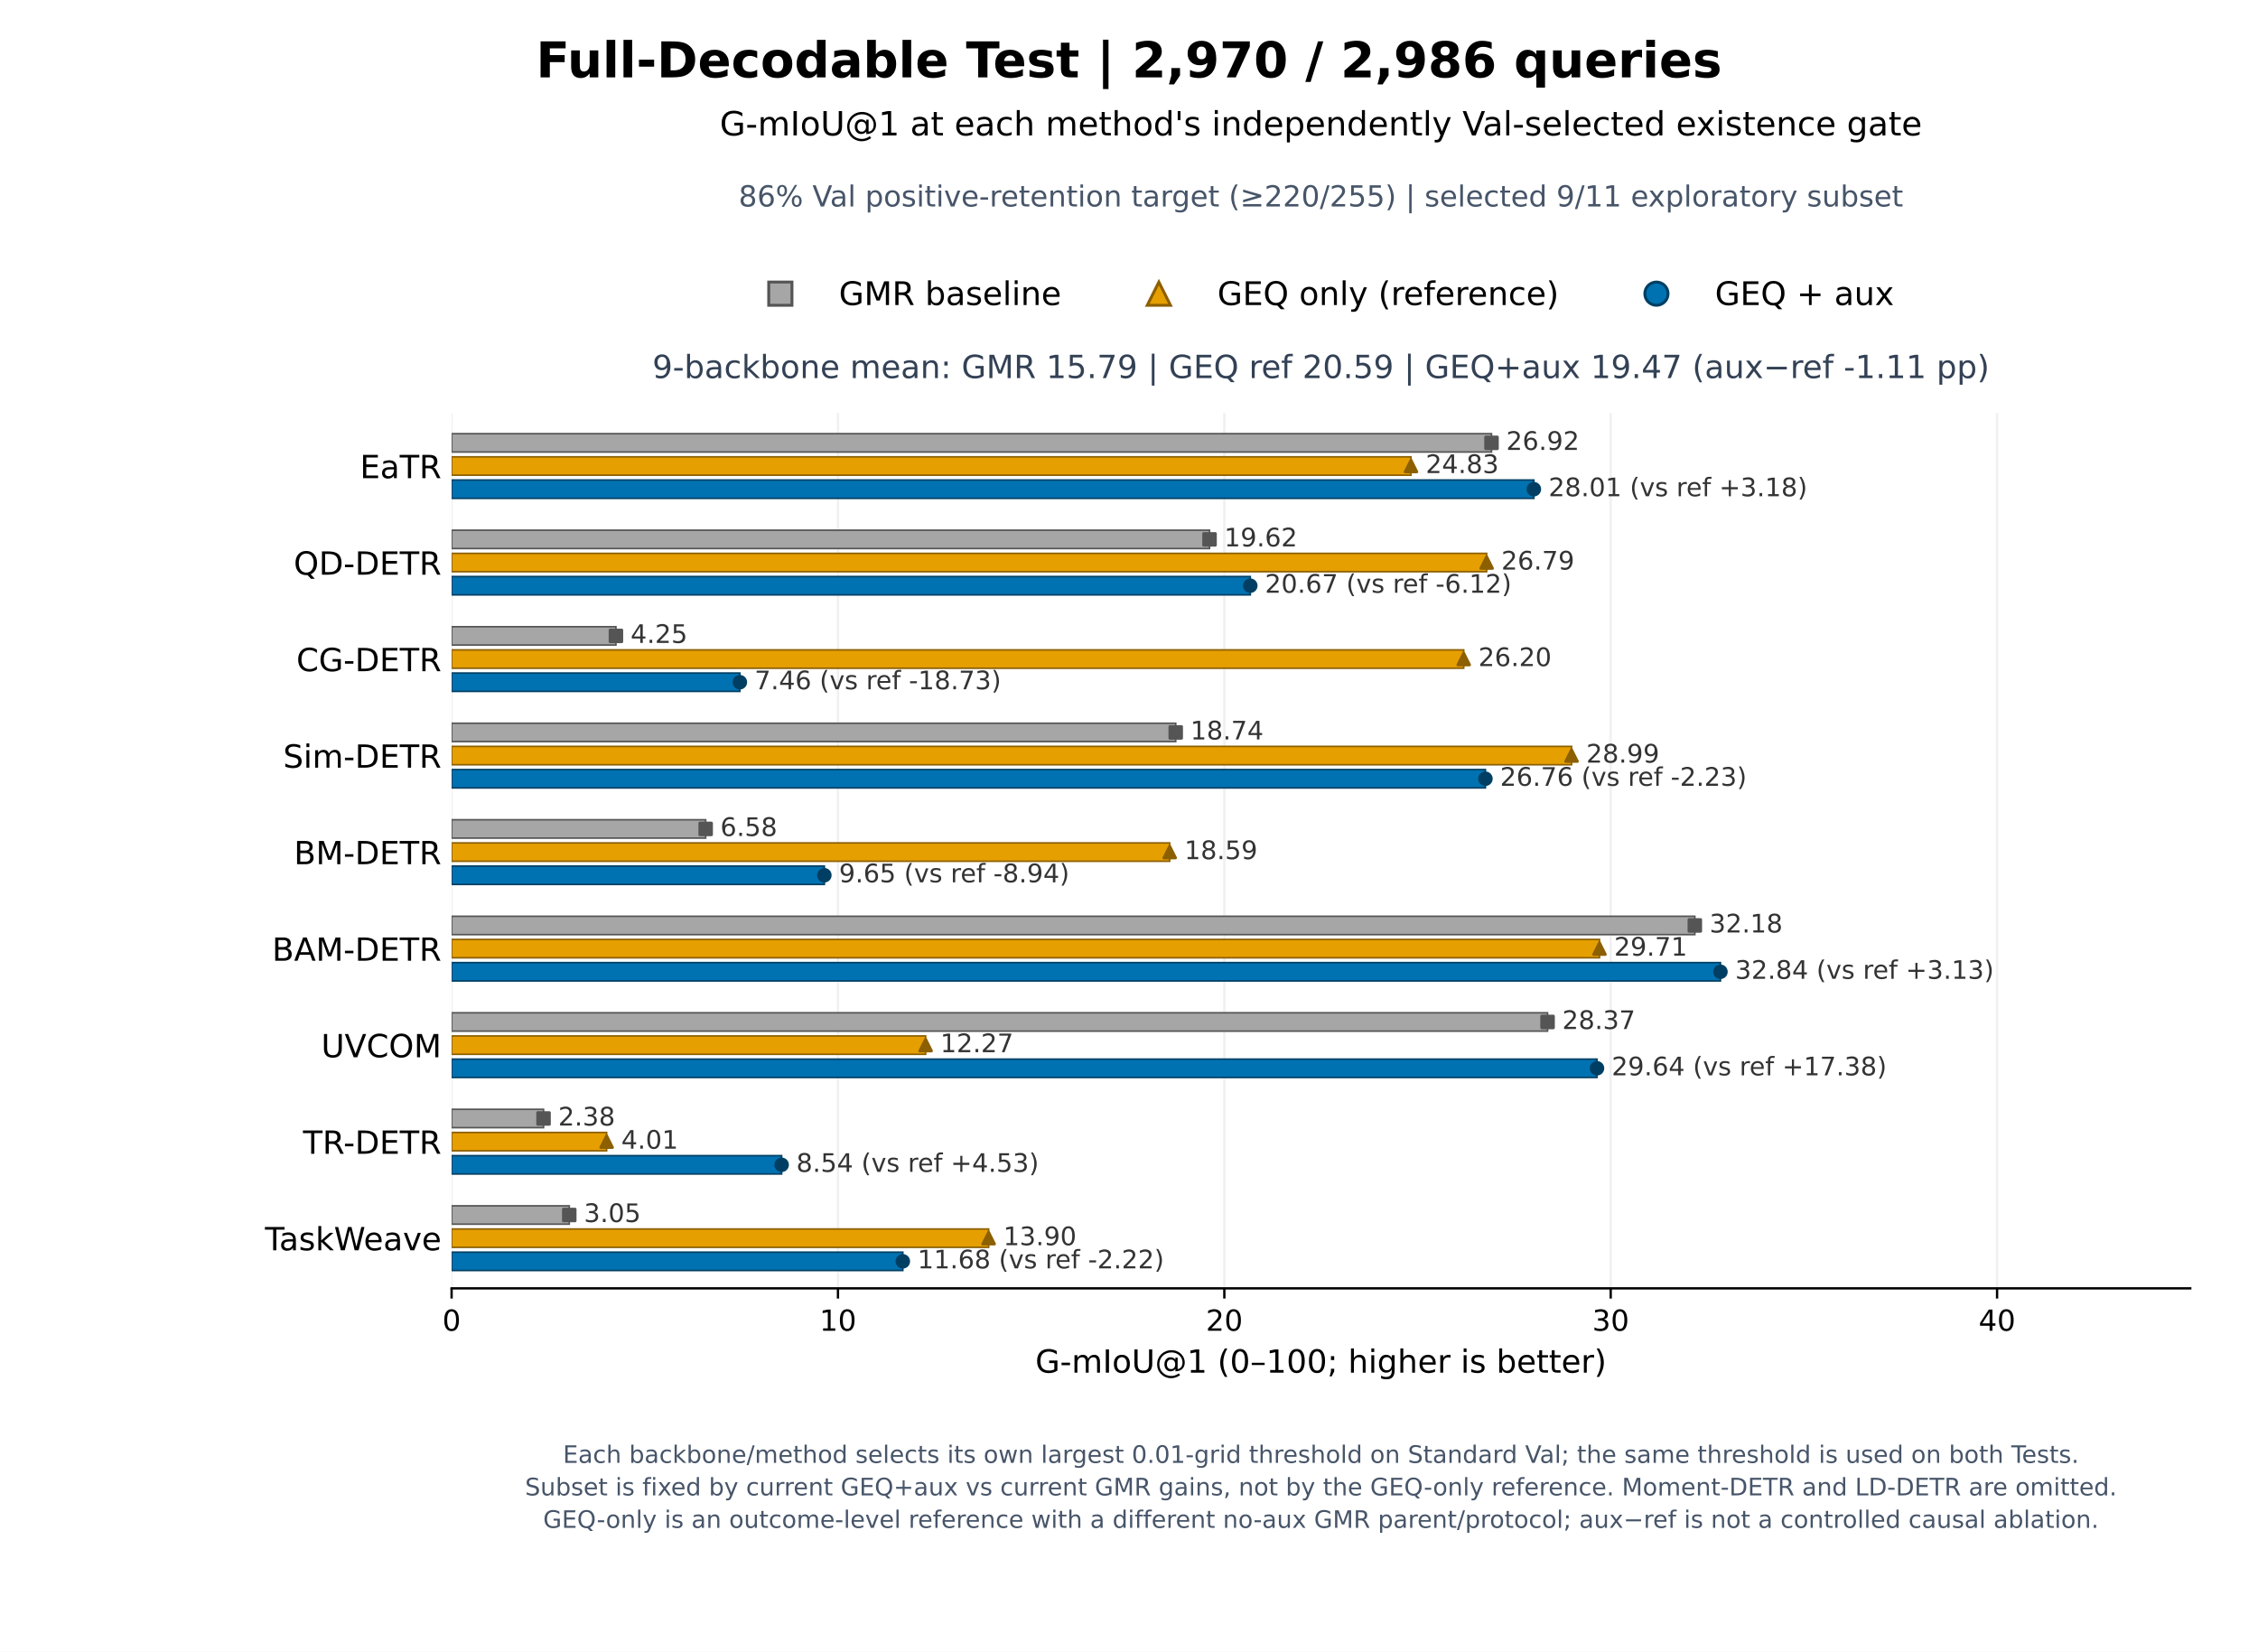
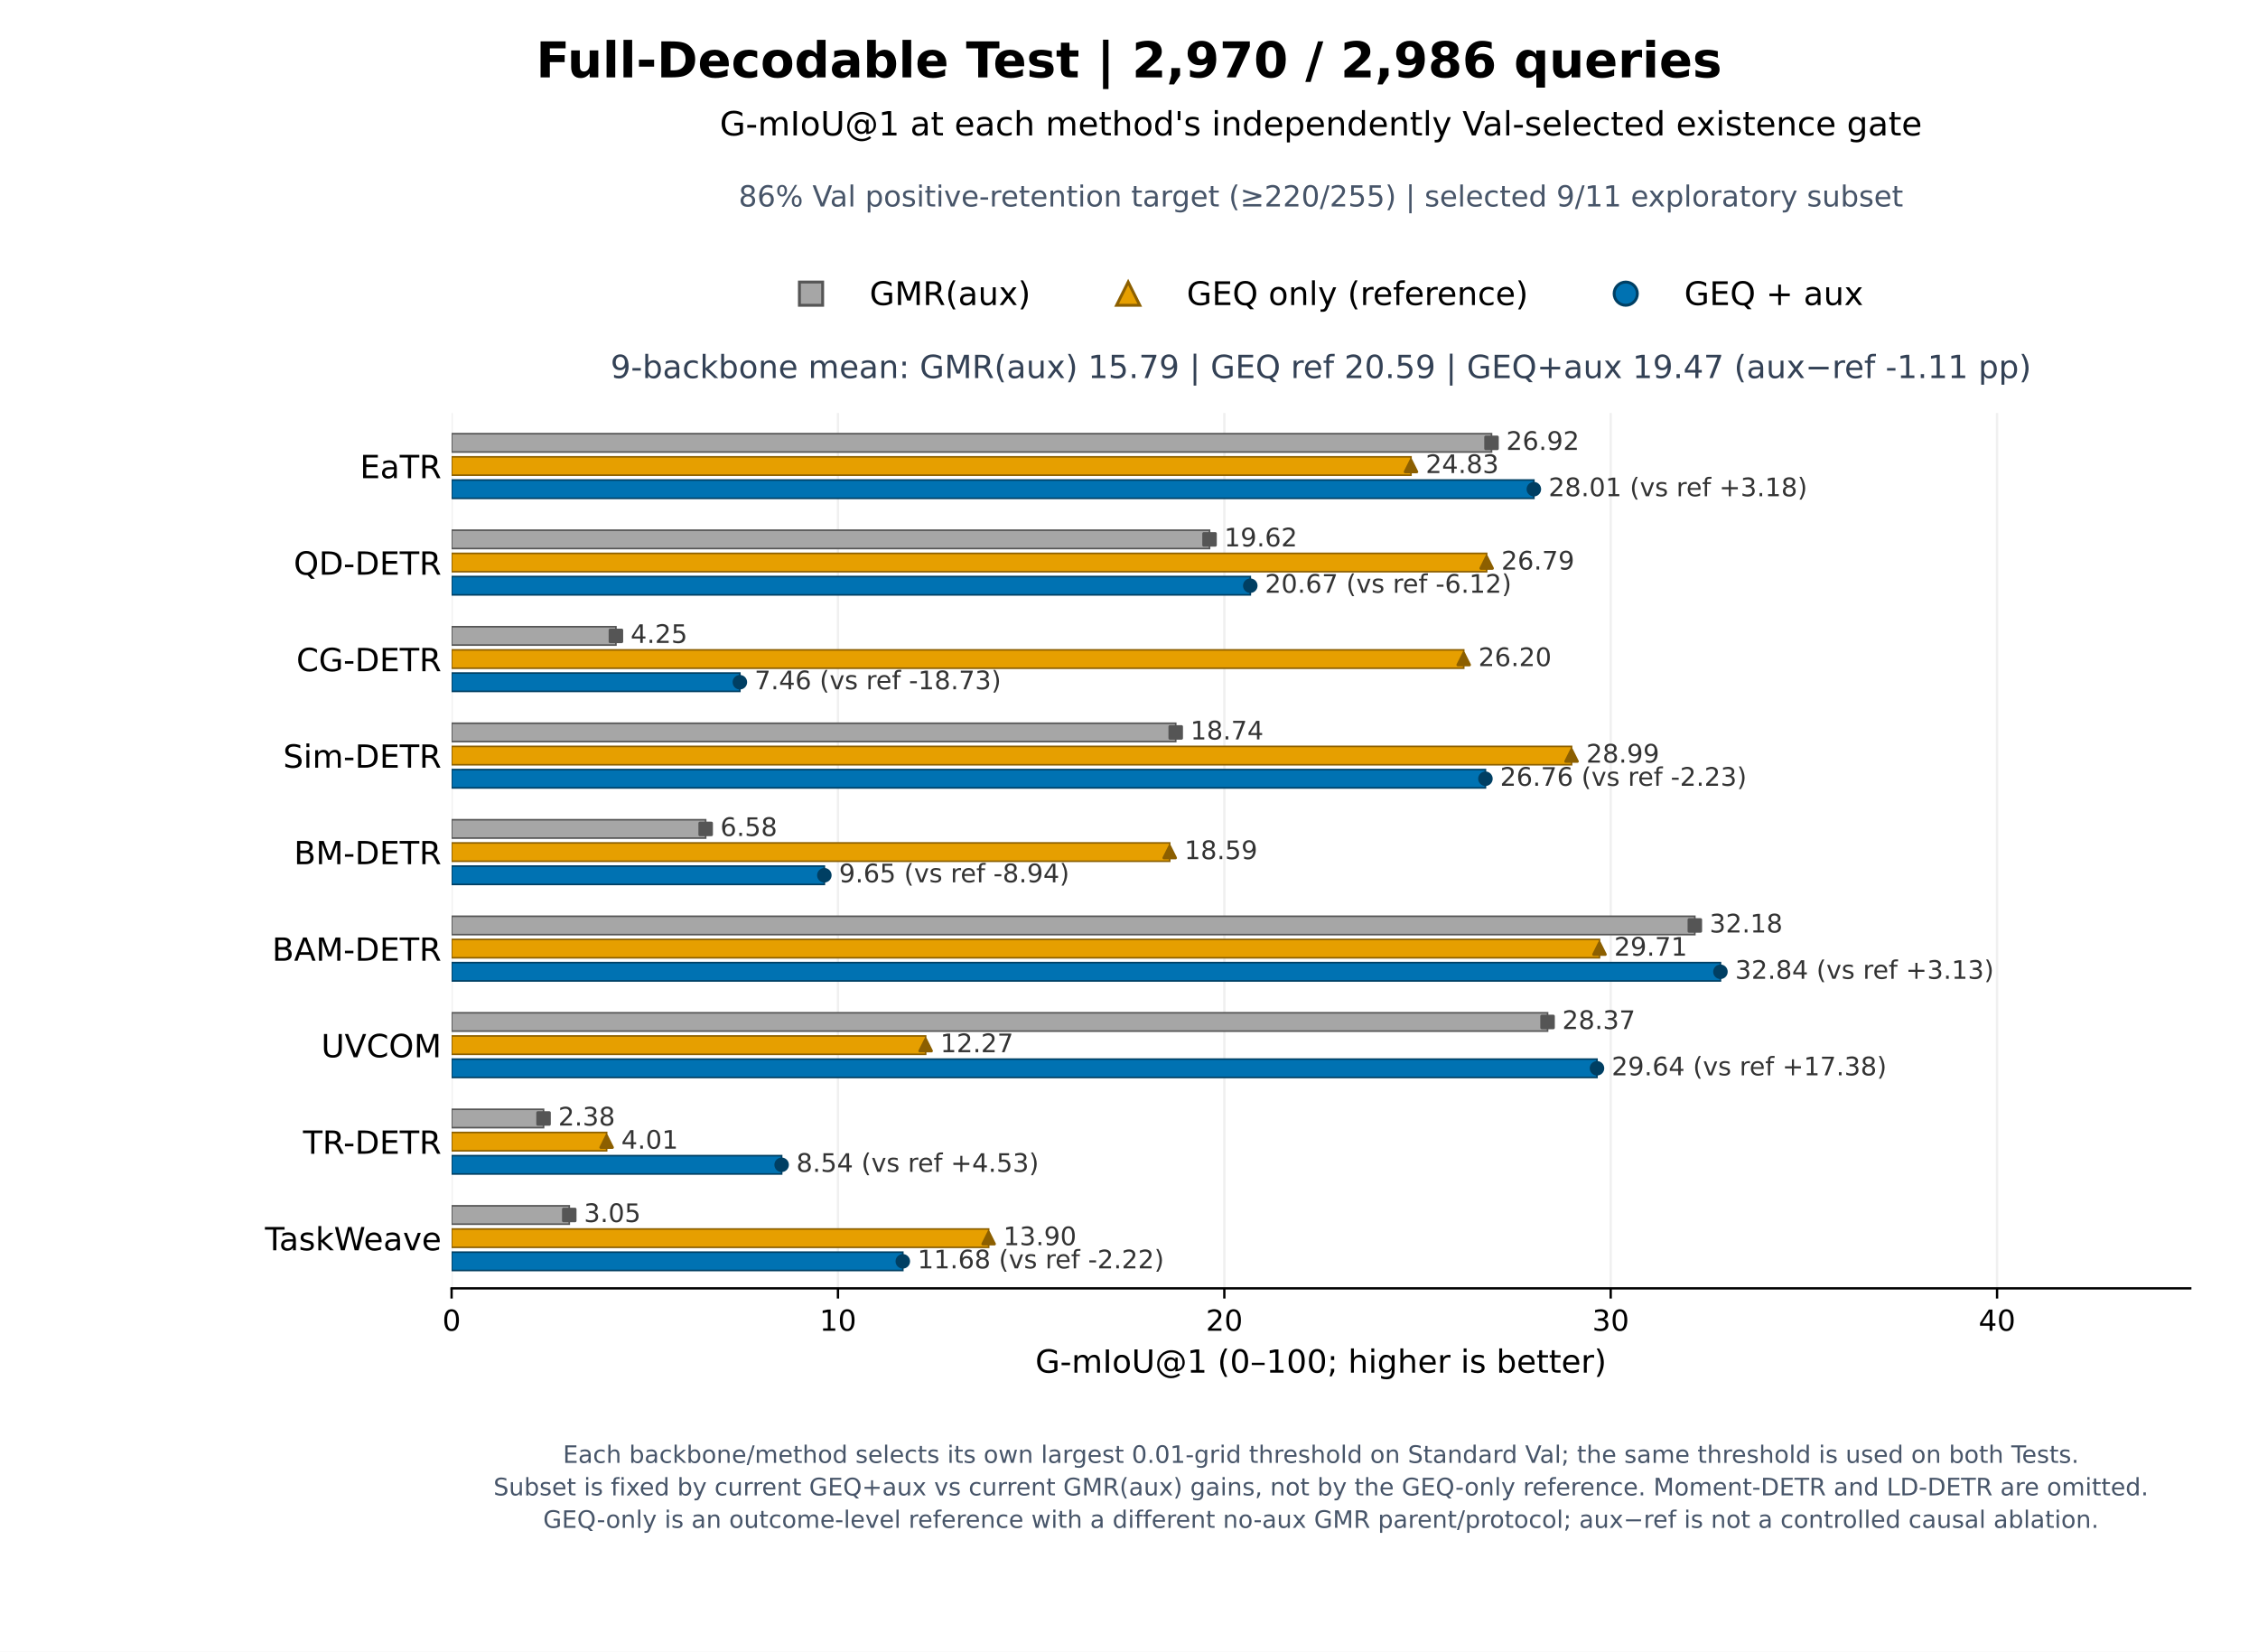
<svg xmlns="http://www.w3.org/2000/svg" xmlns:xlink="http://www.w3.org/1999/xlink" width="777.6pt" height="568.8pt" viewBox="0 0 777.6 568.8" version="1.1">
  <defs>
    <style type="text/css">*{stroke-linejoin: round; stroke-linecap: butt}</style>
  </defs>
  <g id="figure_1">
    <g id="patch_1">
      <path d="M 0 568.8  L 777.6 568.8  L 777.6 0  L 0 0  z " style="fill: #ffffff" />
    </g>
    <g id="axes_1">
      <g id="patch_2">
        <path d="M 155.52 443.664  L 754.272 443.664  L 754.272 142.2  L 155.52 142.2  z " style="fill: #ffffff" />
      </g>
      <g id="matplotlib.axis_1">
        <g id="xtick_1">
          <g id="line2d_1">
            <path d="M 155.52 443.664  L 155.52 142.2  " clip-path="url(#pdab7aa6e8a)" style="fill: none; stroke: #b0b0b0; stroke-opacity: 0.18; stroke-width: 0.8; stroke-linecap: square" />
          </g>
          <g id="line2d_2">
            <defs>
              <path id="m6ad3ee4b5f" d="M 0 0  L 0 3.5  " style="stroke: #000000; stroke-width: 0.8" />
            </defs>
            <g>
              <use xlink:href="#m6ad3ee4b5f" x="155.52" y="443.664" style="stroke: #000000; stroke-width: 0.8" />
            </g>
          </g>
          <g id="text_1">
            <text style="font-size: 10px; font-family: 'DejaVu Sans', 'Bitstream Vera Sans', 'Computer Modern Sans Serif', 'Lucida Grande', 'Verdana', 'Geneva', 'Lucid', 'Arial', 'Helvetica', 'Avant Garde', sans-serif; text-anchor: middle" x="155.52" y="458.262" transform="rotate(-0 155.52 458.2624)">0</text>
          </g>
        </g>
        <g id="xtick_2">
          <g id="line2d_3">
            <path d="M 288.576 443.664  L 288.576 142.2  " clip-path="url(#pdab7aa6e8a)" style="fill: none; stroke: #b0b0b0; stroke-opacity: 0.18; stroke-width: 0.8; stroke-linecap: square" />
          </g>
          <g id="line2d_4">
            <g>
              <use xlink:href="#m6ad3ee4b5f" x="288.576" y="443.664" style="stroke: #000000; stroke-width: 0.8" />
            </g>
          </g>
          <g id="text_2">
            <text style="font-size: 10px; font-family: 'DejaVu Sans', 'Bitstream Vera Sans', 'Computer Modern Sans Serif', 'Lucida Grande', 'Verdana', 'Geneva', 'Lucid', 'Arial', 'Helvetica', 'Avant Garde', sans-serif; text-anchor: middle" x="288.576" y="458.262" transform="rotate(-0 288.576 458.2624)">10</text>
          </g>
        </g>
        <g id="xtick_3">
          <g id="line2d_5">
            <path d="M 421.632 443.664  L 421.632 142.2  " clip-path="url(#pdab7aa6e8a)" style="fill: none; stroke: #b0b0b0; stroke-opacity: 0.18; stroke-width: 0.8; stroke-linecap: square" />
          </g>
          <g id="line2d_6">
            <g>
              <use xlink:href="#m6ad3ee4b5f" x="421.632" y="443.664" style="stroke: #000000; stroke-width: 0.8" />
            </g>
          </g>
          <g id="text_3">
            <text style="font-size: 10px; font-family: 'DejaVu Sans', 'Bitstream Vera Sans', 'Computer Modern Sans Serif', 'Lucida Grande', 'Verdana', 'Geneva', 'Lucid', 'Arial', 'Helvetica', 'Avant Garde', sans-serif; text-anchor: middle" x="421.632" y="458.262" transform="rotate(-0 421.632 458.2624)">20</text>
          </g>
        </g>
        <g id="xtick_4">
          <g id="line2d_7">
            <path d="M 554.688 443.664  L 554.688 142.2  " clip-path="url(#pdab7aa6e8a)" style="fill: none; stroke: #b0b0b0; stroke-opacity: 0.18; stroke-width: 0.8; stroke-linecap: square" />
          </g>
          <g id="line2d_8">
            <g>
              <use xlink:href="#m6ad3ee4b5f" x="554.688" y="443.664" style="stroke: #000000; stroke-width: 0.8" />
            </g>
          </g>
          <g id="text_4">
            <text style="font-size: 10px; font-family: 'DejaVu Sans', 'Bitstream Vera Sans', 'Computer Modern Sans Serif', 'Lucida Grande', 'Verdana', 'Geneva', 'Lucid', 'Arial', 'Helvetica', 'Avant Garde', sans-serif; text-anchor: middle" x="554.688" y="458.262" transform="rotate(-0 554.688 458.2624)">30</text>
          </g>
        </g>
        <g id="xtick_5">
          <g id="line2d_9">
            <path d="M 687.744 443.664  L 687.744 142.2  " clip-path="url(#pdab7aa6e8a)" style="fill: none; stroke: #b0b0b0; stroke-opacity: 0.18; stroke-width: 0.8; stroke-linecap: square" />
          </g>
          <g id="line2d_10">
            <g>
              <use xlink:href="#m6ad3ee4b5f" x="687.744" y="443.664" style="stroke: #000000; stroke-width: 0.8" />
            </g>
          </g>
          <g id="text_5">
            <text style="font-size: 10px; font-family: 'DejaVu Sans', 'Bitstream Vera Sans', 'Computer Modern Sans Serif', 'Lucida Grande', 'Verdana', 'Geneva', 'Lucid', 'Arial', 'Helvetica', 'Avant Garde', sans-serif; text-anchor: middle" x="687.744" y="458.262" transform="rotate(-0 687.744 458.2624)">40</text>
          </g>
        </g>
        <g id="text_6">
          <text style="font-size: 11px; font-family: 'DejaVu Sans', 'Bitstream Vera Sans', 'Computer Modern Sans Serif', 'Lucida Grande', 'Verdana', 'Geneva', 'Lucid', 'Arial', 'Helvetica', 'Avant Garde', sans-serif; text-anchor: middle" x="454.896" y="472.7" transform="rotate(-0 454.896 472.7004)">G-mIoU@1 (0–100; higher is better)</text>
        </g>
      </g>
      <g id="matplotlib.axis_2">
        <g id="ytick_1">
          <g id="line2d_11" />
          <g id="text_7">
            <text style="font-size: 11px; font-family: 'DejaVu Sans', 'Bitstream Vera Sans', 'Computer Modern Sans Serif', 'Lucida Grande', 'Verdana', 'Geneva', 'Lucid', 'Arial', 'Helvetica', 'Avant Garde', sans-serif; text-anchor: end" x="152.02" y="164.66" transform="rotate(-0 152.02 164.6598)">EaTR</text>
          </g>
        </g>
        <g id="ytick_2">
          <g id="line2d_12" />
          <g id="text_8">
            <text style="font-size: 11px; font-family: 'DejaVu Sans', 'Bitstream Vera Sans', 'Computer Modern Sans Serif', 'Lucida Grande', 'Verdana', 'Geneva', 'Lucid', 'Arial', 'Helvetica', 'Avant Garde', sans-serif; text-anchor: end" x="152.02" y="197.897" transform="rotate(-0 152.02 197.8972)">QD-DETR</text>
          </g>
        </g>
        <g id="ytick_3">
          <g id="line2d_13" />
          <g id="text_9">
            <text style="font-size: 11px; font-family: 'DejaVu Sans', 'Bitstream Vera Sans', 'Computer Modern Sans Serif', 'Lucida Grande', 'Verdana', 'Geneva', 'Lucid', 'Arial', 'Helvetica', 'Avant Garde', sans-serif; text-anchor: end" x="152.02" y="231.135" transform="rotate(-0 152.02 231.1347)">CG-DETR</text>
          </g>
        </g>
        <g id="ytick_4">
          <g id="line2d_14" />
          <g id="text_10">
            <text style="font-size: 11px; font-family: 'DejaVu Sans', 'Bitstream Vera Sans', 'Computer Modern Sans Serif', 'Lucida Grande', 'Verdana', 'Geneva', 'Lucid', 'Arial', 'Helvetica', 'Avant Garde', sans-serif; text-anchor: end" x="152.02" y="264.372" transform="rotate(-0 152.02 264.3722)">Sim-DETR</text>
          </g>
        </g>
        <g id="ytick_5">
          <g id="line2d_15" />
          <g id="text_11">
            <text style="font-size: 11px; font-family: 'DejaVu Sans', 'Bitstream Vera Sans', 'Computer Modern Sans Serif', 'Lucida Grande', 'Verdana', 'Geneva', 'Lucid', 'Arial', 'Helvetica', 'Avant Garde', sans-serif; text-anchor: end" x="152.02" y="297.61" transform="rotate(-0 152.02 297.6097)">BM-DETR</text>
          </g>
        </g>
        <g id="ytick_6">
          <g id="line2d_16" />
          <g id="text_12">
            <text style="font-size: 11px; font-family: 'DejaVu Sans', 'Bitstream Vera Sans', 'Computer Modern Sans Serif', 'Lucida Grande', 'Verdana', 'Geneva', 'Lucid', 'Arial', 'Helvetica', 'Avant Garde', sans-serif; text-anchor: end" x="152.02" y="330.847" transform="rotate(-0 152.02 330.8472)">BAM-DETR</text>
          </g>
        </g>
        <g id="ytick_7">
          <g id="line2d_17" />
          <g id="text_13">
            <text style="font-size: 11px; font-family: 'DejaVu Sans', 'Bitstream Vera Sans', 'Computer Modern Sans Serif', 'Lucida Grande', 'Verdana', 'Geneva', 'Lucid', 'Arial', 'Helvetica', 'Avant Garde', sans-serif; text-anchor: end" x="152.02" y="364.085" transform="rotate(-0 152.02 364.0847)">UVCOM</text>
          </g>
        </g>
        <g id="ytick_8">
          <g id="line2d_18" />
          <g id="text_14">
            <text style="font-size: 11px; font-family: 'DejaVu Sans', 'Bitstream Vera Sans', 'Computer Modern Sans Serif', 'Lucida Grande', 'Verdana', 'Geneva', 'Lucid', 'Arial', 'Helvetica', 'Avant Garde', sans-serif; text-anchor: end" x="152.02" y="397.322" transform="rotate(-0 152.02 397.3222)">TR-DETR</text>
          </g>
        </g>
        <g id="ytick_9">
          <g id="line2d_19" />
          <g id="text_15">
            <text style="font-size: 11px; font-family: 'DejaVu Sans', 'Bitstream Vera Sans', 'Computer Modern Sans Serif', 'Lucida Grande', 'Verdana', 'Geneva', 'Lucid', 'Arial', 'Helvetica', 'Avant Garde', sans-serif; text-anchor: end" x="152.02" y="430.56" transform="rotate(-0 152.02 430.5596)">TaskWeave</text>
          </g>
        </g>
      </g>
      <g id="patch_3">
        <path d="M 155.52 149.346  L 513.642 149.346  L 513.642 155.661  L 155.52 155.661  z " clip-path="url(#pdab7aa6e8a)" style="fill: #a6a6a6; stroke: #555555; stroke-width: 0.55; stroke-linejoin: miter" />
      </g>
      <g id="patch_4">
        <path d="M 155.52 182.584  L 416.534 182.584  L 416.534 188.899  L 155.52 188.899  z " clip-path="url(#pdab7aa6e8a)" style="fill: #a6a6a6; stroke: #555555; stroke-width: 0.55; stroke-linejoin: miter" />
      </g>
      <g id="patch_5">
        <path d="M 155.52 215.821  L 212.108 215.821  L 212.108 222.136  L 155.52 222.136  z " clip-path="url(#pdab7aa6e8a)" style="fill: #a6a6a6; stroke: #555555; stroke-width: 0.55; stroke-linejoin: miter" />
      </g>
      <g id="patch_6">
        <path d="M 155.52 249.059  L 404.888 249.059  L 404.888 255.374  L 155.52 255.374  z " clip-path="url(#pdab7aa6e8a)" style="fill: #a6a6a6; stroke: #555555; stroke-width: 0.55; stroke-linejoin: miter" />
      </g>
      <g id="patch_7">
        <path d="M 155.52 282.296  L 243.012 282.296  L 243.012 288.611  L 155.52 288.611  z " clip-path="url(#pdab7aa6e8a)" style="fill: #a6a6a6; stroke: #555555; stroke-width: 0.55; stroke-linejoin: miter" />
      </g>
      <g id="patch_8">
        <path d="M 155.52 315.533  L 583.659 315.533  L 583.659 321.849  L 155.52 321.849  z " clip-path="url(#pdab7aa6e8a)" style="fill: #a6a6a6; stroke: #555555; stroke-width: 0.55; stroke-linejoin: miter" />
      </g>
      <g id="patch_9">
        <path d="M 155.52 348.771  L 532.944 348.771  L 532.944 355.086  L 155.52 355.086  z " clip-path="url(#pdab7aa6e8a)" style="fill: #a6a6a6; stroke: #555555; stroke-width: 0.55; stroke-linejoin: miter" />
      </g>
      <g id="patch_10">
        <path d="M 155.52 382.008  L 187.183 382.008  L 187.183 388.324  L 155.52 388.324  z " clip-path="url(#pdab7aa6e8a)" style="fill: #a6a6a6; stroke: #555555; stroke-width: 0.55; stroke-linejoin: miter" />
      </g>
      <g id="patch_11">
        <path d="M 155.52 415.246  L 196.038 415.246  L 196.038 421.561  L 155.52 421.561  z " clip-path="url(#pdab7aa6e8a)" style="fill: #a6a6a6; stroke: #555555; stroke-width: 0.55; stroke-linejoin: miter" />
      </g>
      <g id="patch_12">
        <path d="M 155.52 157.323  L 485.909 157.323  L 485.909 163.638  L 155.52 163.638  z " clip-path="url(#pdab7aa6e8a)" style="fill: #e69f00; stroke: #8c5f00; stroke-width: 0.55; stroke-linejoin: miter" />
      </g>
      <g id="patch_13">
        <path d="M 155.52 190.561  L 511.961 190.561  L 511.961 196.876  L 155.52 196.876  z " clip-path="url(#pdab7aa6e8a)" style="fill: #e69f00; stroke: #8c5f00; stroke-width: 0.55; stroke-linejoin: miter" />
      </g>
      <g id="patch_14">
        <path d="M 155.52 223.798  L 504.066 223.798  L 504.066 230.113  L 155.52 230.113  z " clip-path="url(#pdab7aa6e8a)" style="fill: #e69f00; stroke: #8c5f00; stroke-width: 0.55; stroke-linejoin: miter" />
      </g>
      <g id="patch_15">
        <path d="M 155.52 257.036  L 541.204 257.036  L 541.204 263.351  L 155.52 263.351  z " clip-path="url(#pdab7aa6e8a)" style="fill: #e69f00; stroke: #8c5f00; stroke-width: 0.55; stroke-linejoin: miter" />
      </g>
      <g id="patch_16">
        <path d="M 155.52 290.273  L 402.817 290.273  L 402.817 296.588  L 155.52 296.588  z " clip-path="url(#pdab7aa6e8a)" style="fill: #e69f00; stroke: #8c5f00; stroke-width: 0.55; stroke-linejoin: miter" />
      </g>
      <g id="patch_17">
        <path d="M 155.52 323.51  L 550.823 323.51  L 550.823 329.826  L 155.52 329.826  z " clip-path="url(#pdab7aa6e8a)" style="fill: #e69f00; stroke: #8c5f00; stroke-width: 0.55; stroke-linejoin: miter" />
      </g>
      <g id="patch_18">
        <path d="M 155.52 356.748  L 318.767 356.748  L 318.767 363.063  L 155.52 363.063  z " clip-path="url(#pdab7aa6e8a)" style="fill: #e69f00; stroke: #8c5f00; stroke-width: 0.55; stroke-linejoin: miter" />
      </g>
      <g id="patch_19">
        <path d="M 155.52 389.985  L 208.906 389.985  L 208.906 396.301  L 155.52 396.301  z " clip-path="url(#pdab7aa6e8a)" style="fill: #e69f00; stroke: #8c5f00; stroke-width: 0.55; stroke-linejoin: miter" />
      </g>
      <g id="patch_20">
        <path d="M 155.52 423.223  L 340.463 423.223  L 340.463 429.538  L 155.52 429.538  z " clip-path="url(#pdab7aa6e8a)" style="fill: #e69f00; stroke: #8c5f00; stroke-width: 0.55; stroke-linejoin: miter" />
      </g>
      <g id="patch_21">
        <path d="M 155.52 165.3  L 528.225 165.3  L 528.225 171.615  L 155.52 171.615  z " clip-path="url(#pdab7aa6e8a)" style="fill: #0072b2; stroke: #003f63; stroke-width: 0.55; stroke-linejoin: miter" />
      </g>
      <g id="patch_22">
        <path d="M 155.52 198.538  L 430.567 198.538  L 430.567 204.853  L 155.52 204.853  z " clip-path="url(#pdab7aa6e8a)" style="fill: #0072b2; stroke: #003f63; stroke-width: 0.55; stroke-linejoin: miter" />
      </g>
      <g id="patch_23">
        <path d="M 155.52 231.775  L 254.792 231.775  L 254.792 238.09  L 155.52 238.09  z " clip-path="url(#pdab7aa6e8a)" style="fill: #0072b2; stroke: #003f63; stroke-width: 0.55; stroke-linejoin: miter" />
      </g>
      <g id="patch_24">
        <path d="M 155.52 265.013  L 511.546 265.013  L 511.546 271.328  L 155.52 271.328  z " clip-path="url(#pdab7aa6e8a)" style="fill: #0072b2; stroke: #003f63; stroke-width: 0.55; stroke-linejoin: miter" />
      </g>
      <g id="patch_25">
        <path d="M 155.52 298.25  L 283.886 298.25  L 283.886 304.565  L 155.52 304.565  z " clip-path="url(#pdab7aa6e8a)" style="fill: #0072b2; stroke: #003f63; stroke-width: 0.55; stroke-linejoin: miter" />
      </g>
      <g id="patch_26">
        <path d="M 155.52 331.487  L 592.48 331.487  L 592.48 337.803  L 155.52 337.803  z " clip-path="url(#pdab7aa6e8a)" style="fill: #0072b2; stroke: #003f63; stroke-width: 0.55; stroke-linejoin: miter" />
      </g>
      <g id="patch_27">
        <path d="M 155.52 364.725  L 549.962 364.725  L 549.962 371.04  L 155.52 371.04  z " clip-path="url(#pdab7aa6e8a)" style="fill: #0072b2; stroke: #003f63; stroke-width: 0.55; stroke-linejoin: miter" />
      </g>
      <g id="patch_28">
        <path d="M 155.52 397.962  L 269.174 397.962  L 269.174 404.278  L 155.52 404.278  z " clip-path="url(#pdab7aa6e8a)" style="fill: #0072b2; stroke: #003f63; stroke-width: 0.55; stroke-linejoin: miter" />
      </g>
      <g id="patch_29">
        <path d="M 155.52 431.2  L 310.908 431.2  L 310.908 437.515  L 155.52 437.515  z " clip-path="url(#pdab7aa6e8a)" style="fill: #0072b2; stroke: #003f63; stroke-width: 0.55; stroke-linejoin: miter" />
      </g>
      <g id="patch_30">
        <path d="M 155.52 443.664  L 754.272 443.664  " style="fill: none; stroke: #000000; stroke-width: 0.8; stroke-linejoin: miter; stroke-linecap: square" />
      </g>
      <g id="PathCollection_1">
        <defs>
          <path id="m3522edc584" d="M -2 2  L 2 2  L 2 -2  L -2 -2  z " style="stroke: #555555" />
        </defs>
        <g clip-path="url(#pdab7aa6e8a)">
          <use xlink:href="#m3522edc584" x="513.642" y="152.504" style="fill: #555555; stroke: #555555" />
          <use xlink:href="#m3522edc584" x="416.534" y="185.741" style="fill: #555555; stroke: #555555" />
          <use xlink:href="#m3522edc584" x="212.108" y="218.979" style="fill: #555555; stroke: #555555" />
          <use xlink:href="#m3522edc584" x="404.888" y="252.216" style="fill: #555555; stroke: #555555" />
          <use xlink:href="#m3522edc584" x="243.012" y="285.454" style="fill: #555555; stroke: #555555" />
          <use xlink:href="#m3522edc584" x="583.659" y="318.691" style="fill: #555555; stroke: #555555" />
          <use xlink:href="#m3522edc584" x="532.944" y="351.929" style="fill: #555555; stroke: #555555" />
          <use xlink:href="#m3522edc584" x="187.183" y="385.166" style="fill: #555555; stroke: #555555" />
          <use xlink:href="#m3522edc584" x="196.038" y="418.404" style="fill: #555555; stroke: #555555" />
        </g>
      </g>
      <g id="text_16">
        <text style="font-size: 8.8px; font-family: 'DejaVu Sans', 'Bitstream Vera Sans', 'Computer Modern Sans Serif', 'Lucida Grande', 'Verdana', 'Geneva', 'Lucid', 'Arial', 'Helvetica', 'Avant Garde', sans-serif; text-anchor: start; fill: #333333" x="518.698" y="154.932" transform="rotate(-0 518.6979 154.9319)">26.92</text>
      </g>
      <g id="text_17">
        <text style="font-size: 8.8px; font-family: 'DejaVu Sans', 'Bitstream Vera Sans', 'Computer Modern Sans Serif', 'Lucida Grande', 'Verdana', 'Geneva', 'Lucid', 'Arial', 'Helvetica', 'Avant Garde', sans-serif; text-anchor: start; fill: #333333" x="421.59" y="188.169" transform="rotate(-0 421.5904 188.1694)">19.62</text>
      </g>
      <g id="text_18">
        <text style="font-size: 8.8px; font-family: 'DejaVu Sans', 'Bitstream Vera Sans', 'Computer Modern Sans Serif', 'Lucida Grande', 'Verdana', 'Geneva', 'Lucid', 'Arial', 'Helvetica', 'Avant Garde', sans-serif; text-anchor: start; fill: #333333" x="217.164" y="221.407" transform="rotate(-0 217.1638 221.4068)">4.25</text>
      </g>
      <g id="text_19">
        <text style="font-size: 8.8px; font-family: 'DejaVu Sans', 'Bitstream Vera Sans', 'Computer Modern Sans Serif', 'Lucida Grande', 'Verdana', 'Geneva', 'Lucid', 'Arial', 'Helvetica', 'Avant Garde', sans-serif; text-anchor: start; fill: #333333" x="409.944" y="254.644" transform="rotate(-0 409.9438 254.6443)">18.74</text>
      </g>
      <g id="text_20">
        <text style="font-size: 8.8px; font-family: 'DejaVu Sans', 'Bitstream Vera Sans', 'Computer Modern Sans Serif', 'Lucida Grande', 'Verdana', 'Geneva', 'Lucid', 'Arial', 'Helvetica', 'Avant Garde', sans-serif; text-anchor: start; fill: #333333" x="248.068" y="287.882" transform="rotate(-0 248.0684 287.8818)">6.58</text>
      </g>
      <g id="text_21">
        <text style="font-size: 8.8px; font-family: 'DejaVu Sans', 'Bitstream Vera Sans', 'Computer Modern Sans Serif', 'Lucida Grande', 'Verdana', 'Geneva', 'Lucid', 'Arial', 'Helvetica', 'Avant Garde', sans-serif; text-anchor: start; fill: #333333" x="588.715" y="321.119" transform="rotate(-0 588.7146 321.1193)">32.18</text>
      </g>
      <g id="text_22">
        <text style="font-size: 8.8px; font-family: 'DejaVu Sans', 'Bitstream Vera Sans', 'Computer Modern Sans Serif', 'Lucida Grande', 'Verdana', 'Geneva', 'Lucid', 'Arial', 'Helvetica', 'Avant Garde', sans-serif; text-anchor: start; fill: #333333" x="538" y="354.357" transform="rotate(-0 538.0005 354.3568)">28.37</text>
      </g>
      <g id="text_23">
        <text style="font-size: 8.8px; font-family: 'DejaVu Sans', 'Bitstream Vera Sans', 'Computer Modern Sans Serif', 'Lucida Grande', 'Verdana', 'Geneva', 'Lucid', 'Arial', 'Helvetica', 'Avant Garde', sans-serif; text-anchor: start; fill: #333333" x="192.239" y="387.594" transform="rotate(-0 192.2395 387.5943)">2.38</text>
      </g>
      <g id="text_24">
        <text style="font-size: 8.8px; font-family: 'DejaVu Sans', 'Bitstream Vera Sans', 'Computer Modern Sans Serif', 'Lucida Grande', 'Verdana', 'Geneva', 'Lucid', 'Arial', 'Helvetica', 'Avant Garde', sans-serif; text-anchor: start; fill: #333333" x="201.095" y="420.832" transform="rotate(-0 201.0945 420.8318)">3.05</text>
      </g>
      <g id="PathCollection_2">
        <defs>
          <path id="m47bdd532d5" d="M 0 -2  L -2 2  L 2 2  z " style="stroke: #8c5f00" />
        </defs>
        <g clip-path="url(#pdab7aa6e8a)">
          <use xlink:href="#m47bdd532d5" x="485.909" y="160.481" style="fill: #8c5f00; stroke: #8c5f00" />
          <use xlink:href="#m47bdd532d5" x="511.961" y="193.718" style="fill: #8c5f00; stroke: #8c5f00" />
          <use xlink:href="#m47bdd532d5" x="504.066" y="226.956" style="fill: #8c5f00; stroke: #8c5f00" />
          <use xlink:href="#m47bdd532d5" x="541.204" y="260.193" style="fill: #8c5f00; stroke: #8c5f00" />
          <use xlink:href="#m47bdd532d5" x="402.817" y="293.431" style="fill: #8c5f00; stroke: #8c5f00" />
          <use xlink:href="#m47bdd532d5" x="550.823" y="326.668" style="fill: #8c5f00; stroke: #8c5f00" />
          <use xlink:href="#m47bdd532d5" x="318.767" y="359.906" style="fill: #8c5f00; stroke: #8c5f00" />
          <use xlink:href="#m47bdd532d5" x="208.906" y="393.143" style="fill: #8c5f00; stroke: #8c5f00" />
          <use xlink:href="#m47bdd532d5" x="340.463" y="426.381" style="fill: #8c5f00; stroke: #8c5f00" />
        </g>
      </g>
      <g id="text_25">
        <text style="font-size: 8.8px; font-family: 'DejaVu Sans', 'Bitstream Vera Sans', 'Computer Modern Sans Serif', 'Lucida Grande', 'Verdana', 'Geneva', 'Lucid', 'Arial', 'Helvetica', 'Avant Garde', sans-serif; text-anchor: start; fill: #333333" x="490.966" y="162.909" transform="rotate(-0 490.9656 162.9089)">24.83</text>
      </g>
      <g id="text_26">
        <text style="font-size: 8.8px; font-family: 'DejaVu Sans', 'Bitstream Vera Sans', 'Computer Modern Sans Serif', 'Lucida Grande', 'Verdana', 'Geneva', 'Lucid', 'Arial', 'Helvetica', 'Avant Garde', sans-serif; text-anchor: start; fill: #333333" x="517.017" y="196.146" transform="rotate(-0 517.0174 196.1464)">26.79</text>
      </g>
      <g id="text_27">
        <text style="font-size: 8.8px; font-family: 'DejaVu Sans', 'Bitstream Vera Sans', 'Computer Modern Sans Serif', 'Lucida Grande', 'Verdana', 'Geneva', 'Lucid', 'Arial', 'Helvetica', 'Avant Garde', sans-serif; text-anchor: start; fill: #333333" x="509.123" y="229.384" transform="rotate(-0 509.1225 229.3838)">26.20</text>
      </g>
      <g id="text_28">
        <text style="font-size: 8.8px; font-family: 'DejaVu Sans', 'Bitstream Vera Sans', 'Computer Modern Sans Serif', 'Lucida Grande', 'Verdana', 'Geneva', 'Lucid', 'Arial', 'Helvetica', 'Avant Garde', sans-serif; text-anchor: start; fill: #333333" x="546.26" y="262.621" transform="rotate(-0 546.2599 262.6213)">28.99</text>
      </g>
      <g id="text_29">
        <text style="font-size: 8.8px; font-family: 'DejaVu Sans', 'Bitstream Vera Sans', 'Computer Modern Sans Serif', 'Lucida Grande', 'Verdana', 'Geneva', 'Lucid', 'Arial', 'Helvetica', 'Avant Garde', sans-serif; text-anchor: start; fill: #333333" x="407.873" y="295.859" transform="rotate(-0 407.8731 295.8588)">18.59</text>
      </g>
      <g id="text_30">
        <text style="font-size: 8.8px; font-family: 'DejaVu Sans', 'Bitstream Vera Sans', 'Computer Modern Sans Serif', 'Lucida Grande', 'Verdana', 'Geneva', 'Lucid', 'Arial', 'Helvetica', 'Avant Garde', sans-serif; text-anchor: start; fill: #333333" x="555.879" y="329.096" transform="rotate(-0 555.8787 329.0963)">29.71</text>
      </g>
      <g id="text_31">
        <text style="font-size: 8.8px; font-family: 'DejaVu Sans', 'Bitstream Vera Sans', 'Computer Modern Sans Serif', 'Lucida Grande', 'Verdana', 'Geneva', 'Lucid', 'Arial', 'Helvetica', 'Avant Garde', sans-serif; text-anchor: start; fill: #333333" x="323.823" y="362.334" transform="rotate(-0 323.8233 362.3338)">12.27</text>
      </g>
      <g id="text_32">
        <text style="font-size: 8.8px; font-family: 'DejaVu Sans', 'Bitstream Vera Sans', 'Computer Modern Sans Serif', 'Lucida Grande', 'Verdana', 'Geneva', 'Lucid', 'Arial', 'Helvetica', 'Avant Garde', sans-serif; text-anchor: start; fill: #333333" x="213.962" y="395.571" transform="rotate(-0 213.9617 395.5713)">4.01</text>
      </g>
      <g id="text_33">
        <text style="font-size: 8.8px; font-family: 'DejaVu Sans', 'Bitstream Vera Sans', 'Computer Modern Sans Serif', 'Lucida Grande', 'Verdana', 'Geneva', 'Lucid', 'Arial', 'Helvetica', 'Avant Garde', sans-serif; text-anchor: start; fill: #333333" x="345.519" y="428.809" transform="rotate(-0 345.5186 428.8088)">13.90</text>
      </g>
      <g id="PathCollection_3">
        <defs>
          <path id="m28e974e76b" d="M 0 2  C 0.53 2 1.039 1.789 1.414 1.414  C 1.789 1.039 2 0.53 2 0  C 2 -0.53 1.789 -1.039 1.414 -1.414  C 1.039 -1.789 0.53 -2 0 -2  C -0.53 -2 -1.039 -1.789 -1.414 -1.414  C -1.789 -1.039 -2 -0.53 -2 0  C -2 0.53 -1.789 1.039 -1.414 1.414  C -1.039 1.789 -0.53 2 0 2  z " style="stroke: #003f63" />
        </defs>
        <g clip-path="url(#pdab7aa6e8a)">
          <use xlink:href="#m28e974e76b" x="528.225" y="168.458" style="fill: #003f63; stroke: #003f63" />
          <use xlink:href="#m28e974e76b" x="430.567" y="201.695" style="fill: #003f63; stroke: #003f63" />
          <use xlink:href="#m28e974e76b" x="254.792" y="234.933" style="fill: #003f63; stroke: #003f63" />
          <use xlink:href="#m28e974e76b" x="511.546" y="268.17" style="fill: #003f63; stroke: #003f63" />
          <use xlink:href="#m28e974e76b" x="283.886" y="301.408" style="fill: #003f63; stroke: #003f63" />
          <use xlink:href="#m28e974e76b" x="592.48" y="334.645" style="fill: #003f63; stroke: #003f63" />
          <use xlink:href="#m28e974e76b" x="549.962" y="367.883" style="fill: #003f63; stroke: #003f63" />
          <use xlink:href="#m28e974e76b" x="269.174" y="401.12" style="fill: #003f63; stroke: #003f63" />
          <use xlink:href="#m28e974e76b" x="310.908" y="434.358" style="fill: #003f63; stroke: #003f63" />
        </g>
      </g>
      <g id="text_34">
        <text style="font-size: 8.8px; font-family: 'DejaVu Sans', 'Bitstream Vera Sans', 'Computer Modern Sans Serif', 'Lucida Grande', 'Verdana', 'Geneva', 'Lucid', 'Arial', 'Helvetica', 'Avant Garde', sans-serif; text-anchor: start; fill: #333333" x="533.281" y="170.886" transform="rotate(-0 533.2809 170.8859)">28.01  (vs ref +3.18)</text>
      </g>
      <g id="text_35">
        <text style="font-size: 8.8px; font-family: 'DejaVu Sans', 'Bitstream Vera Sans', 'Computer Modern Sans Serif', 'Lucida Grande', 'Verdana', 'Geneva', 'Lucid', 'Arial', 'Helvetica', 'Avant Garde', sans-serif; text-anchor: start; fill: #333333" x="435.623" y="204.123" transform="rotate(-0 435.623 204.1233)">20.67  (vs ref -6.12)</text>
      </g>
      <g id="text_36">
        <text style="font-size: 8.8px; font-family: 'DejaVu Sans', 'Bitstream Vera Sans', 'Computer Modern Sans Serif', 'Lucida Grande', 'Verdana', 'Geneva', 'Lucid', 'Arial', 'Helvetica', 'Avant Garde', sans-serif; text-anchor: start; fill: #333333" x="259.848" y="237.361" transform="rotate(-0 259.8483 237.3608)">7.46  (vs ref -18.73)</text>
      </g>
      <g id="text_37">
        <text style="font-size: 8.8px; font-family: 'DejaVu Sans', 'Bitstream Vera Sans', 'Computer Modern Sans Serif', 'Lucida Grande', 'Verdana', 'Geneva', 'Lucid', 'Arial', 'Helvetica', 'Avant Garde', sans-serif; text-anchor: start; fill: #333333" x="516.602" y="270.598" transform="rotate(-0 516.6017 270.5983)">26.76  (vs ref -2.23)</text>
      </g>
      <g id="text_38">
        <text style="font-size: 8.8px; font-family: 'DejaVu Sans', 'Bitstream Vera Sans', 'Computer Modern Sans Serif', 'Lucida Grande', 'Verdana', 'Geneva', 'Lucid', 'Arial', 'Helvetica', 'Avant Garde', sans-serif; text-anchor: start; fill: #333333" x="288.942" y="303.836" transform="rotate(-0 288.9424 303.8358)">9.65  (vs ref -8.94)</text>
      </g>
      <g id="text_39">
        <text style="font-size: 8.8px; font-family: 'DejaVu Sans', 'Bitstream Vera Sans', 'Computer Modern Sans Serif', 'Lucida Grande', 'Verdana', 'Geneva', 'Lucid', 'Arial', 'Helvetica', 'Avant Garde', sans-serif; text-anchor: start; fill: #333333" x="597.536" y="337.073" transform="rotate(-0 597.5359 337.0733)">32.84  (vs ref +3.13)</text>
      </g>
      <g id="text_40">
        <text style="font-size: 8.8px; font-family: 'DejaVu Sans', 'Bitstream Vera Sans', 'Computer Modern Sans Serif', 'Lucida Grande', 'Verdana', 'Geneva', 'Lucid', 'Arial', 'Helvetica', 'Avant Garde', sans-serif; text-anchor: start; fill: #333333" x="555.018" y="370.311" transform="rotate(-0 555.0181 370.3108)">29.64  (vs ref +17.38)</text>
      </g>
      <g id="text_41">
        <text style="font-size: 8.8px; font-family: 'DejaVu Sans', 'Bitstream Vera Sans', 'Computer Modern Sans Serif', 'Lucida Grande', 'Verdana', 'Geneva', 'Lucid', 'Arial', 'Helvetica', 'Avant Garde', sans-serif; text-anchor: start; fill: #333333" x="274.231" y="403.548" transform="rotate(-0 274.2306 403.5483)">8.54  (vs ref +4.53)</text>
      </g>
      <g id="text_42">
        <text style="font-size: 8.8px; font-family: 'DejaVu Sans', 'Bitstream Vera Sans', 'Computer Modern Sans Serif', 'Lucida Grande', 'Verdana', 'Geneva', 'Lucid', 'Arial', 'Helvetica', 'Avant Garde', sans-serif; text-anchor: start; fill: #333333" x="315.964" y="436.786" transform="rotate(-0 315.9643 436.7858)">11.68  (vs ref -2.22)</text>
      </g>
      <g id="text_43">
-         <text style="font-size: 11px; font-family: 'DejaVu Sans', 'Bitstream Vera Sans', 'Computer Modern Sans Serif', 'Lucida Grande', 'Verdana', 'Geneva', 'Lucid', 'Arial', 'Helvetica', 'Avant Garde', sans-serif; text-anchor: middle; fill: #334155" x="454.896" y="130.2" transform="rotate(-0 454.896 130.2)">9-backbone mean: GMR 15.79 | GEQ ref 20.59 | GEQ+aux 19.47 (aux−ref -1.11 pp)</text>
+         <text style="font-size: 11px; font-family: 'DejaVu Sans', 'Bitstream Vera Sans', 'Computer Modern Sans Serif', 'Lucida Grande', 'Verdana', 'Geneva', 'Lucid', 'Arial', 'Helvetica', 'Avant Garde', sans-serif; text-anchor: middle; fill: #334155" x="454.896" y="130.2" transform="rotate(-0 454.896 130.2)">9-backbone mean: GMR(aux) 15.79 | GEQ ref 20.59 | GEQ+aux 19.47 (aux−ref -1.11 pp)</text>
      </g>
    </g>
    <g id="text_44">
      <text style="font-weight: 700; font-size: 17px; font-family: 'DejaVu Sans', 'Bitstream Vera Sans', 'Computer Modern Sans Serif', 'Lucida Grande', 'Verdana', 'Geneva', 'Lucid', 'Arial', 'Helvetica', 'Avant Garde', sans-serif; text-anchor: middle" x="388.8" y="26.643" transform="rotate(-0 388.8 26.64292)">Full-Decodable Test | 2,970 / 2,986 queries</text>
    </g>
    <g id="text_45">
      <text style="font-size: 11.5px; font-family: 'DejaVu Sans', 'Bitstream Vera Sans', 'Computer Modern Sans Serif', 'Lucida Grande', 'Verdana', 'Geneva', 'Lucid', 'Arial', 'Helvetica', 'Avant Garde', sans-serif; text-anchor: middle" x="454.896" y="46.642" transform="rotate(-0 454.896 46.6416)">G-mIoU@1 at each method's independently Val-selected existence gate</text>
    </g>
    <g id="text_46">
      <text style="font-size: 10px; font-family: 'DejaVu Sans', 'Bitstream Vera Sans', 'Computer Modern Sans Serif', 'Lucida Grande', 'Verdana', 'Geneva', 'Lucid', 'Arial', 'Helvetica', 'Avant Garde', sans-serif; text-anchor: middle; fill: #475569" x="454.896" y="71.1" transform="rotate(-0 454.896 71.1)">86% Val positive-retention target (≥220/255) | selected 9/11 exploratory subset</text>
    </g>
    <g id="text_47">
      <text style="font-size: 8.3px; font-family: 'DejaVu Sans', 'Bitstream Vera Sans', 'Computer Modern Sans Serif', 'Lucida Grande', 'Verdana', 'Geneva', 'Lucid', 'Arial', 'Helvetica', 'Avant Garde', sans-serif; fill: #475569" transform="translate(193.8591 503.7676)">Each backbone/method selects its own largest 0.01-grid threshold on Standard Val; the same threshold is used on both Tests.</text>
-       <text style="font-size: 8.3px; font-family: 'DejaVu Sans', 'Bitstream Vera Sans', 'Computer Modern Sans Serif', 'Lucida Grande', 'Verdana', 'Geneva', 'Lucid', 'Arial', 'Helvetica', 'Avant Garde', sans-serif; fill: #475569" transform="translate(180.8105 514.9538)">Subset is fixed by current GEQ+aux vs current GMR gains, not by the GEQ-only reference. Moment-DETR and LD-DETR are omitted.</text>
+       <text style="font-size: 8.3px; font-family: 'DejaVu Sans', 'Bitstream Vera Sans', 'Computer Modern Sans Serif', 'Lucida Grande', 'Verdana', 'Geneva', 'Lucid', 'Arial', 'Helvetica', 'Avant Garde', sans-serif; fill: #475569" transform="translate(169.9427 514.9538)">Subset is fixed by current GEQ+aux vs current GMR(aux) gains, not by the GEQ-only reference. Moment-DETR and LD-DETR are omitted.</text>
      <text style="font-size: 8.3px; font-family: 'DejaVu Sans', 'Bitstream Vera Sans', 'Computer Modern Sans Serif', 'Lucida Grande', 'Verdana', 'Geneva', 'Lucid', 'Arial', 'Helvetica', 'Avant Garde', sans-serif; fill: #475569" transform="translate(187.0433 526.14)">GEQ-only is an outcome-level reference with a different no-aux GMR parent/protocol; aux−ref is not a controlled causal ablation.</text>
    </g>
    <g id="legend_1">
      <g id="line2d_20">
        <defs>
          <path id="m0345175704" d="M -4 4  L 4 4  L 4 -4  L -4 -4  z " style="stroke: #555555; stroke-linejoin: miter" />
        </defs>
        <g>
-           <use xlink:href="#m0345175704" x="268.729" y="101.128" style="fill: #a6a6a6; stroke: #555555; stroke-linejoin: miter" />
+           <use xlink:href="#m0345175704" x="279.3" y="101.128" style="fill: #a6a6a6; stroke: #555555; stroke-linejoin: miter" />
        </g>
      </g>
      <g id="text_48">
-         <text style="font-size: 11.2px; font-family: 'DejaVu Sans', 'Bitstream Vera Sans', 'Computer Modern Sans Serif', 'Lucida Grande', 'Verdana', 'Geneva', 'Lucid', 'Arial', 'Helvetica', 'Avant Garde', sans-serif; text-anchor: start" x="288.889" y="105.048" transform="rotate(-0 288.8893 105.0478)">GMR baseline</text>
+         <text style="font-size: 11.2px; font-family: 'DejaVu Sans', 'Bitstream Vera Sans', 'Computer Modern Sans Serif', 'Lucida Grande', 'Verdana', 'Geneva', 'Lucid', 'Arial', 'Helvetica', 'Avant Garde', sans-serif; text-anchor: start" x="299.46" y="105.048" transform="rotate(-0 299.4601 105.0478)">GMR(aux)</text>
      </g>
      <g id="line2d_21">
        <defs>
          <path id="m6c8825e25f" d="M 0 -4  L -4 4  L 4 4  z " style="stroke: #8c5f00; stroke-linejoin: miter" />
        </defs>
        <g>
-           <use xlink:href="#m6c8825e25f" x="399.085" y="101.128" style="fill: #e69f00; stroke: #8c5f00; stroke-linejoin: miter" />
+           <use xlink:href="#m6c8825e25f" x="388.514" y="101.128" style="fill: #e69f00; stroke: #8c5f00; stroke-linejoin: miter" />
        </g>
      </g>
      <g id="text_49">
-         <text style="font-size: 11.2px; font-family: 'DejaVu Sans', 'Bitstream Vera Sans', 'Computer Modern Sans Serif', 'Lucida Grande', 'Verdana', 'Geneva', 'Lucid', 'Arial', 'Helvetica', 'Avant Garde', sans-serif; text-anchor: start" x="419.245" y="105.048" transform="rotate(-0 419.245 105.0478)">GEQ only (reference)</text>
+         <text style="font-size: 11.2px; font-family: 'DejaVu Sans', 'Bitstream Vera Sans', 'Computer Modern Sans Serif', 'Lucida Grande', 'Verdana', 'Geneva', 'Lucid', 'Arial', 'Helvetica', 'Avant Garde', sans-serif; text-anchor: start" x="408.674" y="105.048" transform="rotate(-0 408.6741 105.0478)">GEQ only (reference)</text>
      </g>
      <g id="line2d_22">
        <defs>
          <path id="mc17a58f8e9" d="M 0 4  C 1.061 4 2.078 3.579 2.828 2.828  C 3.579 2.078 4 1.061 4 0  C 4 -1.061 3.579 -2.078 2.828 -2.828  C 2.078 -3.579 1.061 -4 0 -4  C -1.061 -4 -2.078 -3.579 -2.828 -2.828  C -3.579 -2.078 -4 -1.061 -4 0  C -4 1.061 -3.579 2.078 -2.828 2.828  C -2.078 3.579 -1.061 4 0 4  z " style="stroke: #003f63" />
        </defs>
        <g>
-           <use xlink:href="#mc17a58f8e9" x="570.436" y="101.128" style="fill: #0072b2; stroke: #003f63" />
+           <use xlink:href="#mc17a58f8e9" x="559.865" y="101.128" style="fill: #0072b2; stroke: #003f63" />
        </g>
      </g>
      <g id="text_50">
-         <text style="font-size: 11.2px; font-family: 'DejaVu Sans', 'Bitstream Vera Sans', 'Computer Modern Sans Serif', 'Lucida Grande', 'Verdana', 'Geneva', 'Lucid', 'Arial', 'Helvetica', 'Avant Garde', sans-serif; text-anchor: start" x="590.596" y="105.048" transform="rotate(-0 590.5963 105.0478)">GEQ + aux</text>
+         <text style="font-size: 11.2px; font-family: 'DejaVu Sans', 'Bitstream Vera Sans', 'Computer Modern Sans Serif', 'Lucida Grande', 'Verdana', 'Geneva', 'Lucid', 'Arial', 'Helvetica', 'Avant Garde', sans-serif; text-anchor: start" x="580.025" y="105.048" transform="rotate(-0 580.0254 105.0478)">GEQ + aux</text>
      </g>
    </g>
  </g>
  <defs>
    <clipPath id="pdab7aa6e8a">
      <rect x="155.52" y="142.2" width="598.752" height="301.464" />
    </clipPath>
  </defs>
</svg>
